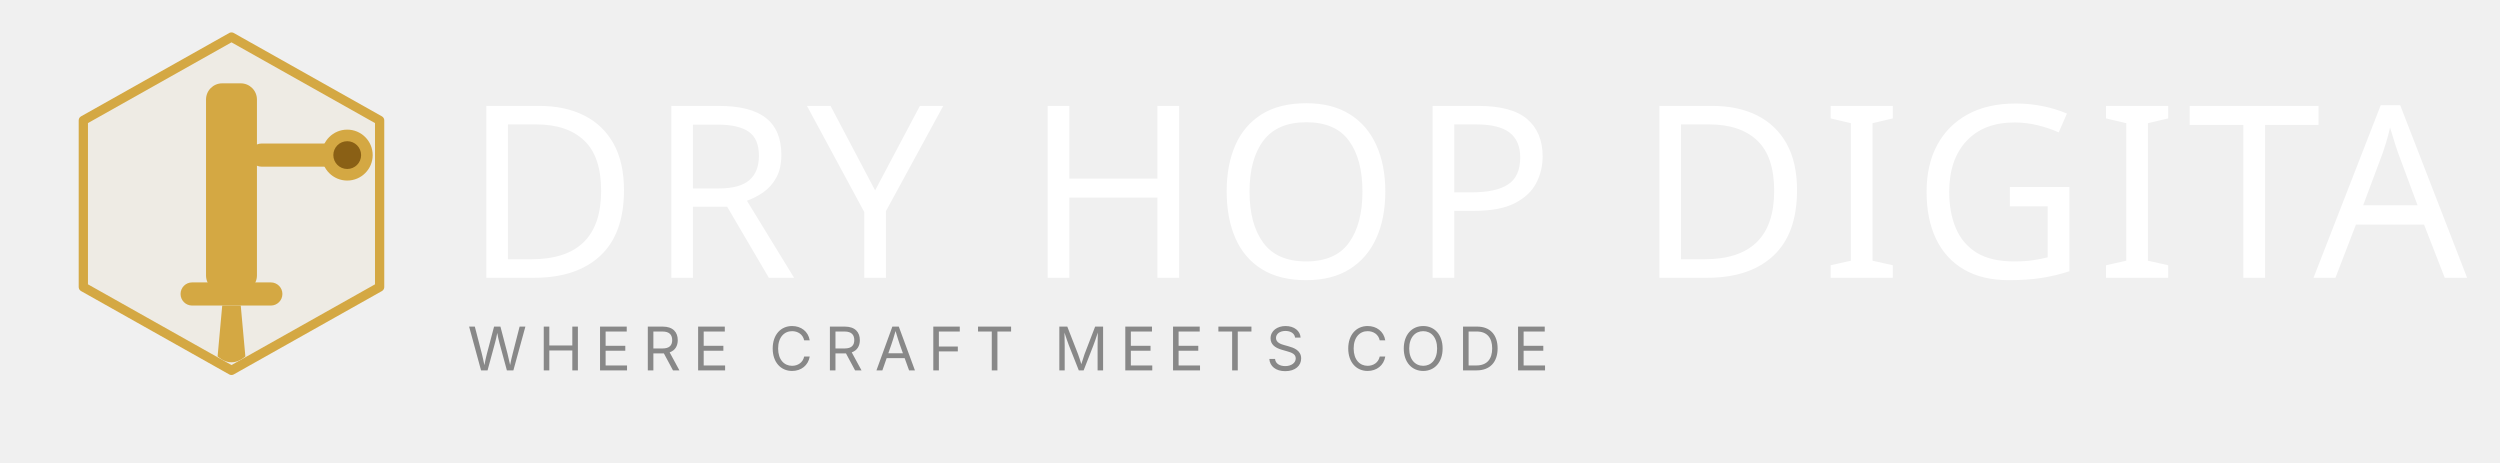
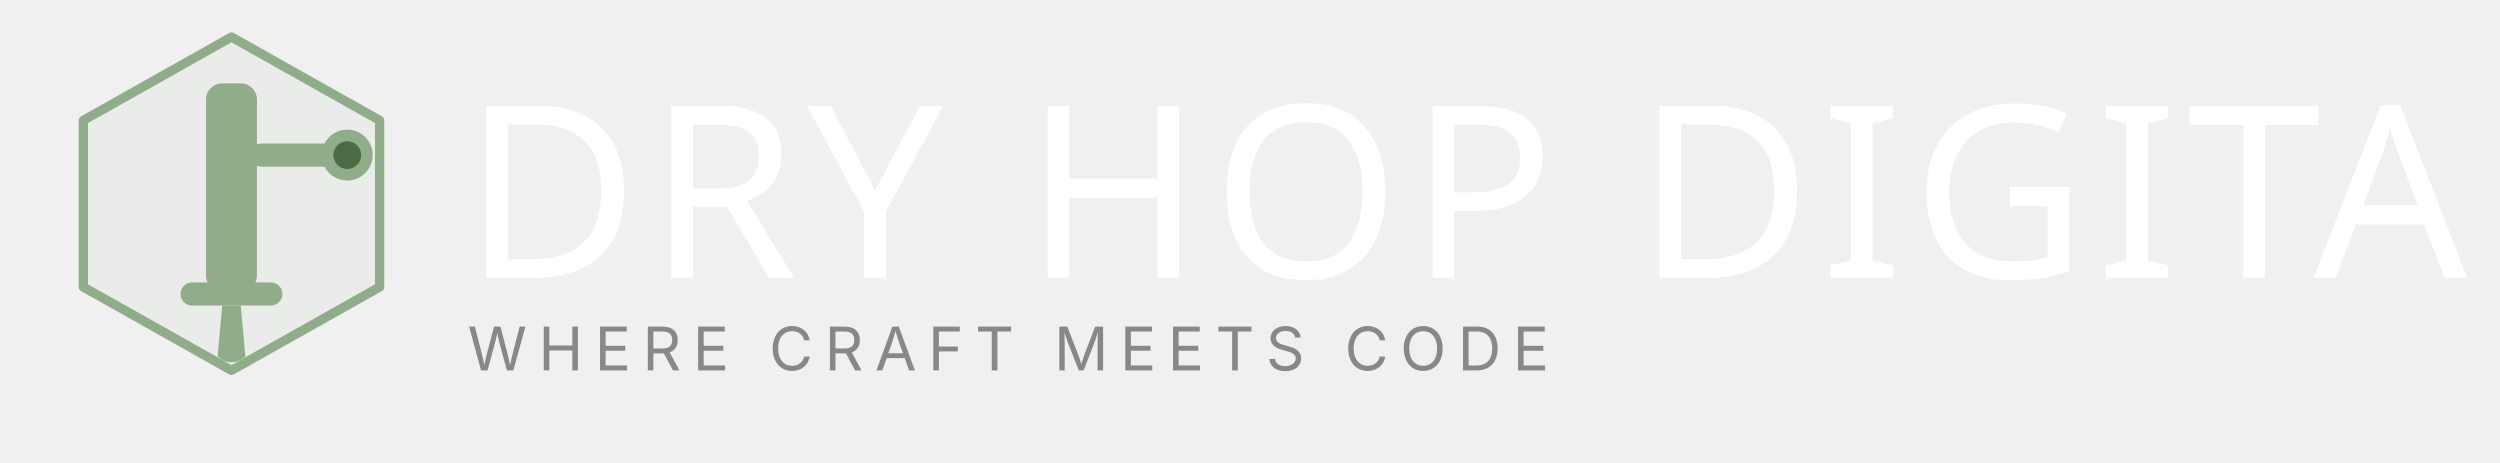
<svg xmlns="http://www.w3.org/2000/svg" viewBox="0 0 540 100">
-   <polygon points="50,8 82,26 82,62 50,80 18,62 18,26" fill="rgba(212,168,67,0.07)" />
-   <polygon points="50,8 82,26 82,62 50,80 18,62 18,26" fill="none" stroke="#d4a843" stroke-width="2" stroke-linejoin="round" />
-   <rect x="44.5" y="18" width="11" height="45" rx="3.5" fill="#d4a843" />
-   <rect x="54" y="31" width="19" height="5" rx="2.5" fill="#d4a843" />
-   <circle cx="75" cy="33.5" r="5.5" fill="#d4a843" />
-   <circle cx="75" cy="33.5" r="3" fill="#8a6015" />
-   <rect x="39" y="61" width="22" height="5" rx="2.5" fill="#d4a843" />
-   <path d="M 48 66 L 47 77 Q 50 79.5 53 77 L 52 66 Z" fill="#d4a843" />
+   <polygon points="50,8 82,26 82,62 50,80 18,62 18,26" fill="rgba(143,173,136,0.07)" />
+   <polygon points="50,8 82,26 82,62 50,80 18,62 18,26" fill="none" stroke="#8fad88" stroke-width="2" stroke-linejoin="round" />
+   <rect x="44.5" y="18" width="11" height="45" rx="3.5" fill="#8fad88" />
+   <rect x="54" y="31" width="19" height="5" rx="2.5" fill="#8fad88" />
+   <circle cx="75" cy="33.5" r="5.5" fill="#8fad88" />
+   <circle cx="75" cy="33.5" r="3" fill="#4a6b44" />
+   <rect x="39" y="61" width="22" height="5" rx="2.5" fill="#8fad88" />
+   <path d="M 48 66 L 47 77 Q 50 79.5 53 77 L 52 66 Z" fill="#8fad88" />
  <text x="100" y="60" font-family="'Bebas Neue', 'Arial Black', Impact, sans-serif" font-size="52" font-weight="400" fill="#ffffff" letter-spacing="2">DRY HOP DIGITAL</text>
  <text x="101" y="80" font-family="'Inter', 'Helvetica Neue', Arial, sans-serif" font-size="13" font-weight="400" fill="#888888" letter-spacing="2.5">WHERE CRAFT MEETS CODE</text>
</svg>
